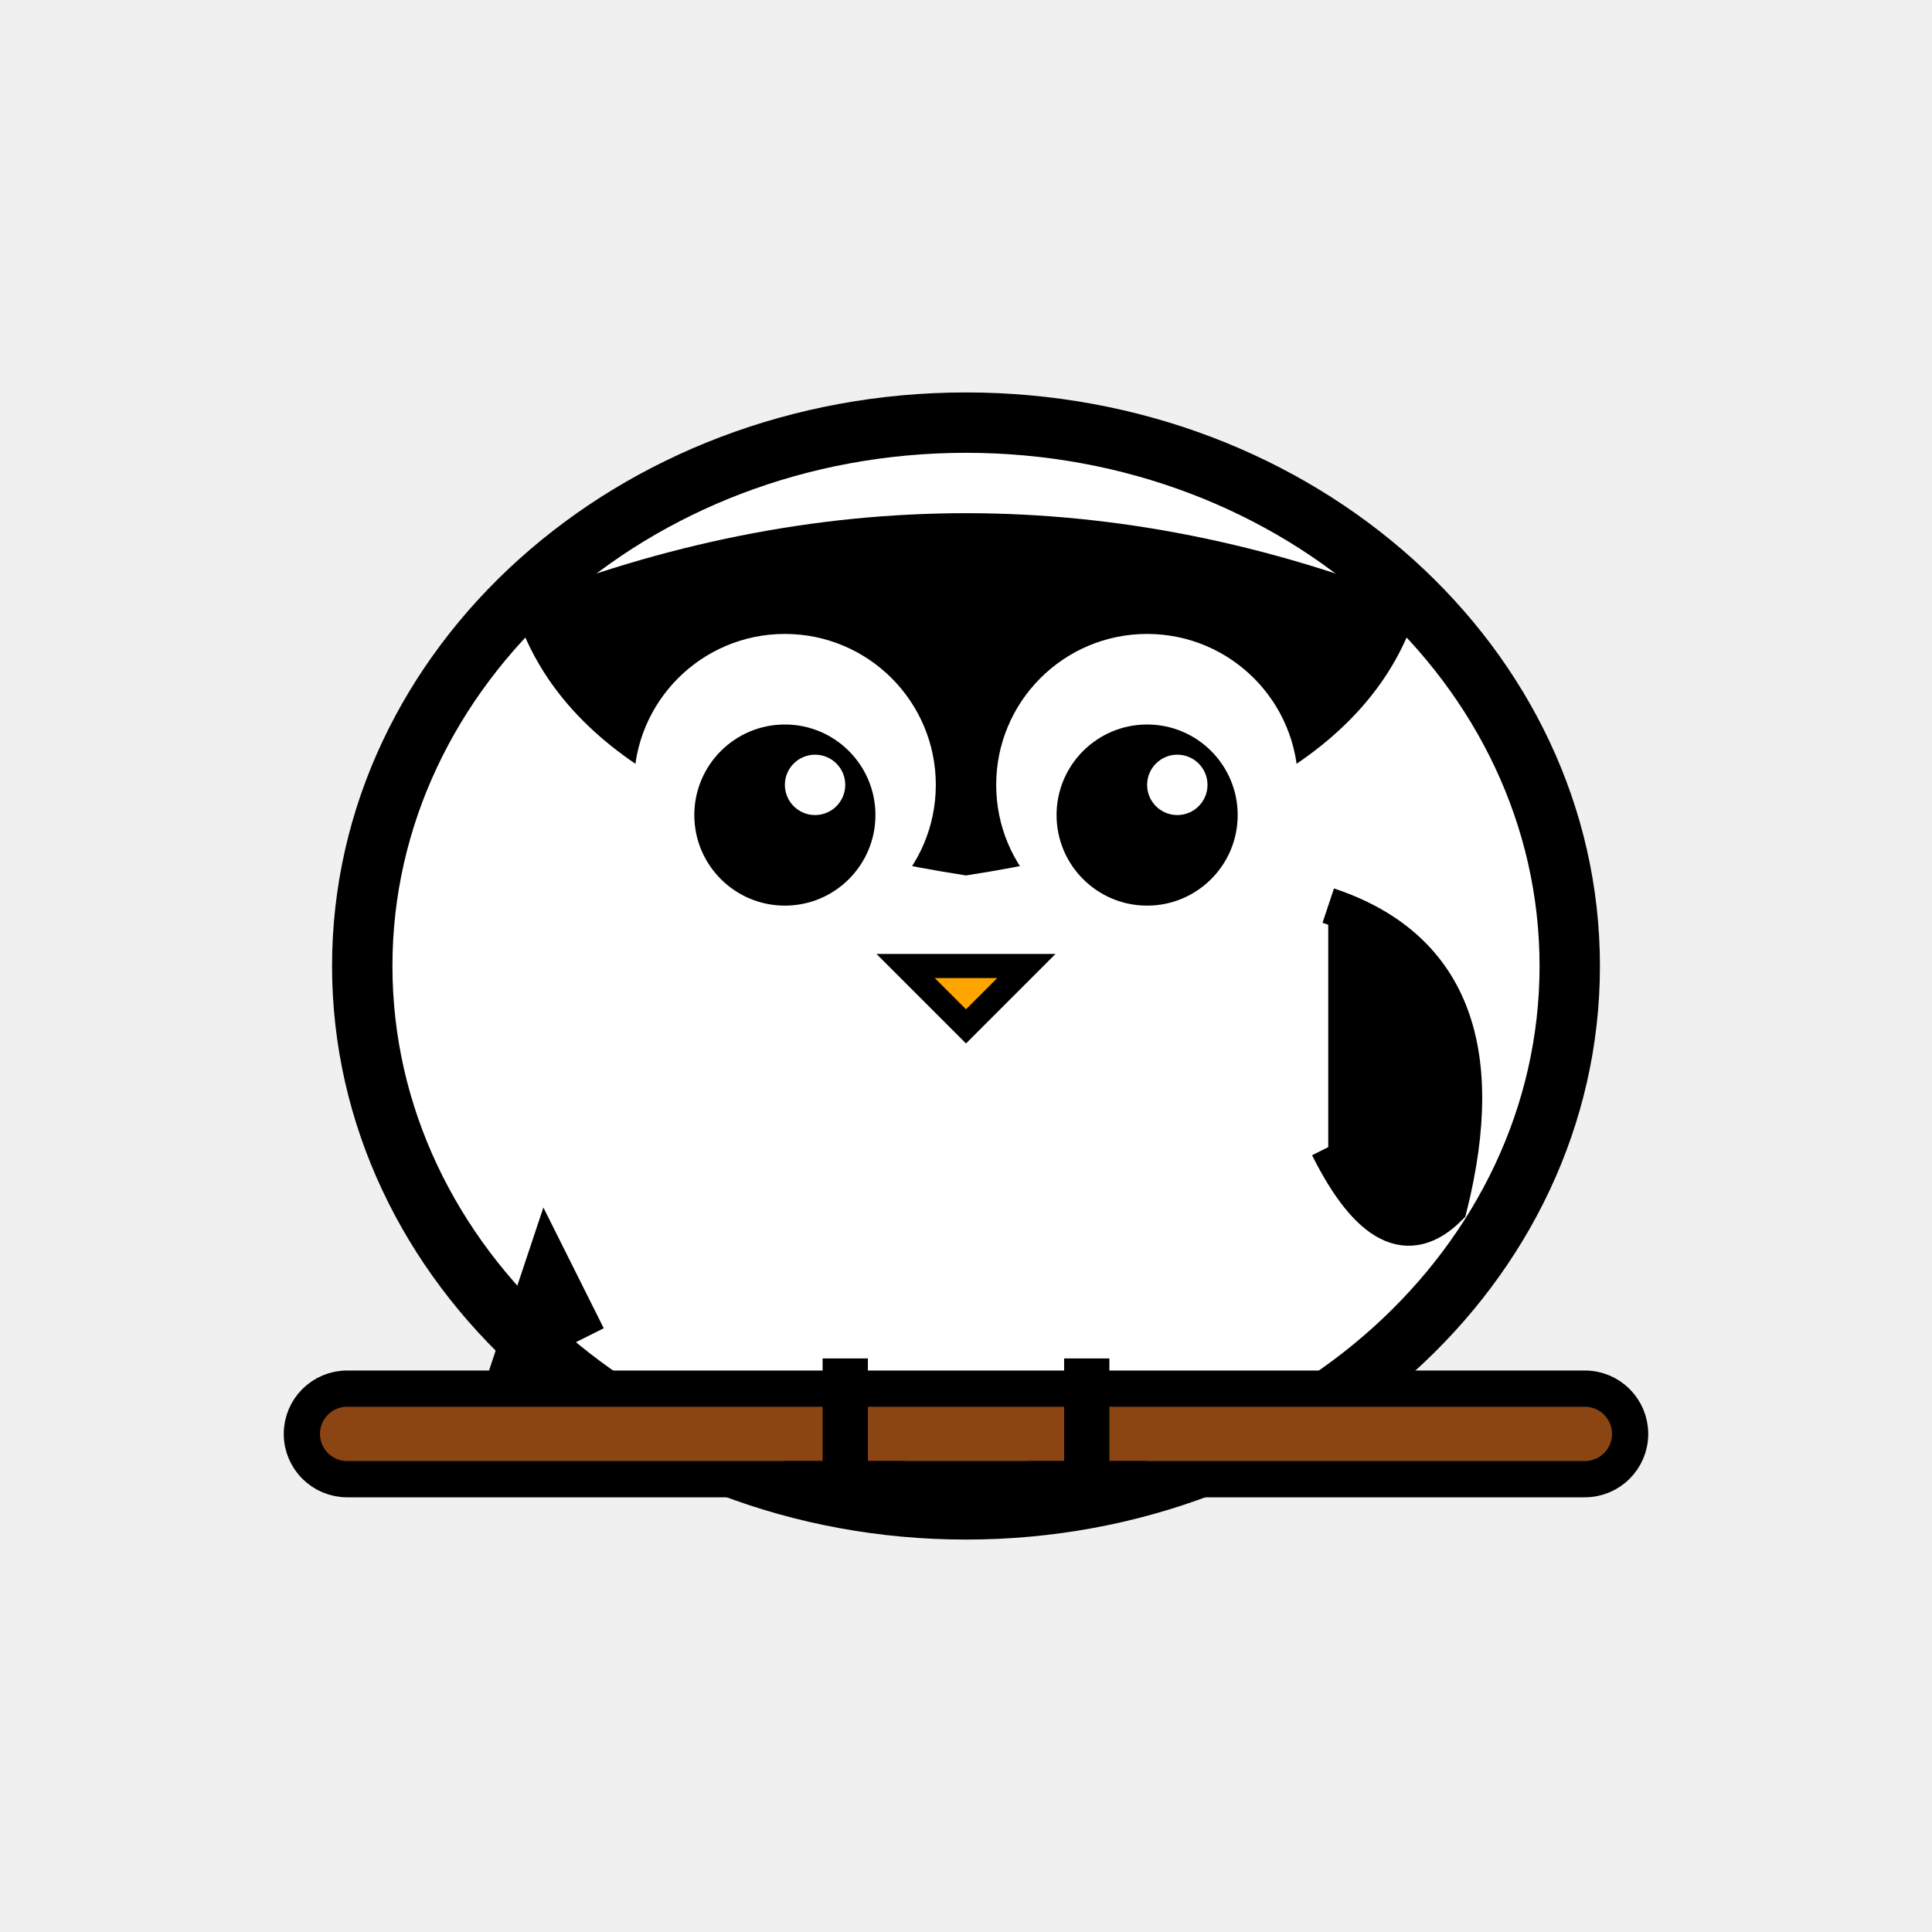
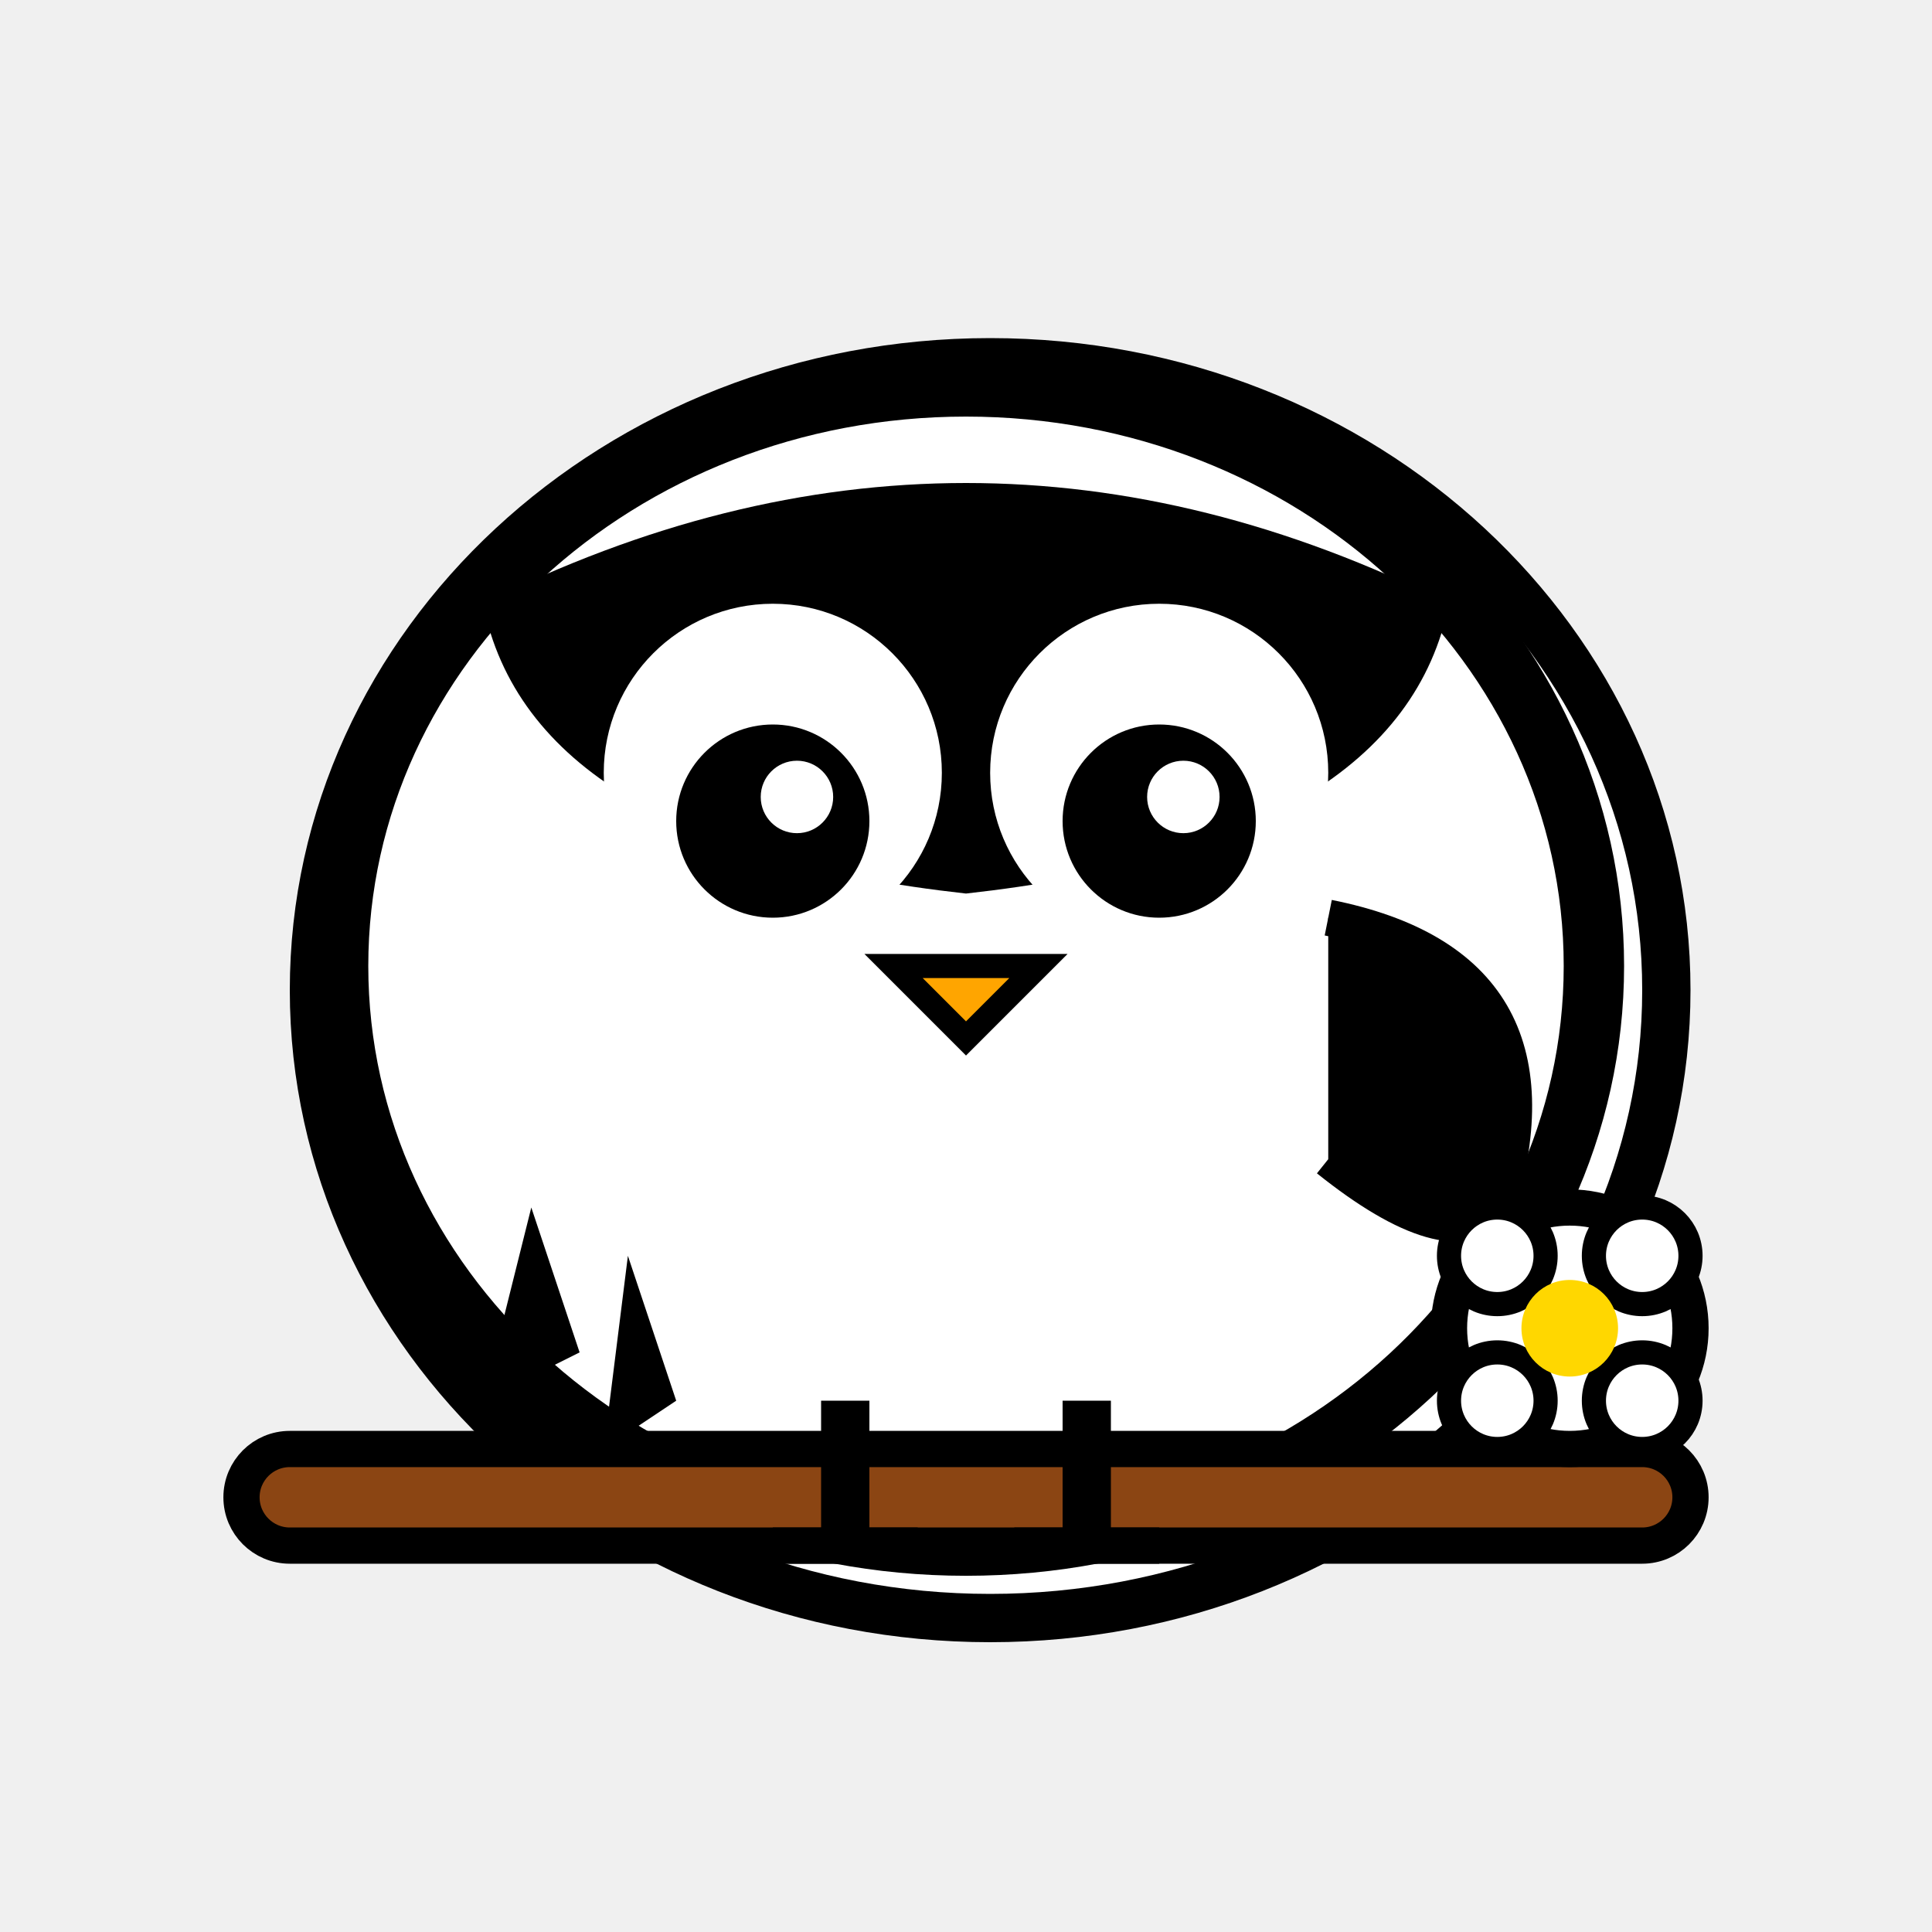
- <svg xmlns="http://www.w3.org/2000/svg" viewBox="0 0 64 64" width="64" height="64">
-   <g transform="translate(32, 32)">
-     <ellipse cx="0" cy="0" rx="20" ry="18" fill="white" stroke="black" stroke-width="2" />
-     <path d="M -15,-12 Q 0,-18 15,-12 Q 13,-5 0,-3 Q -13,-5 -15,-12" fill="black" />
-     <circle cx="-6" cy="-6" r="5" fill="white" />
-     <circle cx="6" cy="-6" r="5" fill="white" />
-     <circle cx="-6" cy="-5" r="3" fill="black" />
-     <circle cx="6" cy="-5" r="3" fill="black" />
-     <circle cx="-5" cy="-6" r="1" fill="white" />
-     <circle cx="7" cy="-6" r="1" fill="white" />
-     <path d="M -2,0 L 0,2 L 2,0 Z" fill="#FFA500" stroke="black" stroke-width="0.8" />
-     <path d="M 12,-2 Q 18,0 16,8 Q 14,10 12,6" fill="black" stroke="black" stroke-width="1.2" />
-     <path d="M -14,8 L -16,14 L -12,12 Z" fill="black" />
-     <rect x="-22" y="14" width="44" height="3" rx="1.5" fill="#8B4513" stroke="black" stroke-width="1.2" />
-     <line x1="-4" y1="13" x2="-4" y2="17" stroke="black" stroke-width="1.5" />
-     <line x1="4" y1="13" x2="4" y2="17" stroke="black" stroke-width="1.5" />
-     <line x1="-6" y1="17" x2="-2" y2="17" stroke="black" stroke-width="1.2" />
-     <line x1="2" y1="17" x2="6" y2="17" stroke="black" stroke-width="1.2" />
+ <svg xmlns="http://www.w3.org/2000/svg" viewBox="0 0 80 80" width="80" height="80">
+   <g transform="translate(40, 40)">
+     <ellipse cx="1" cy="1" rx="28" ry="26" fill="white" stroke="black" stroke-width="2" />
+     <ellipse cx="0" cy="0" rx="26" ry="24" fill="white" stroke="black" stroke-width="2.5" />
+     <ellipse cx="0" cy="8" rx="18" ry="14" fill="white" />
+     <path d="M -20,-15 Q 0,-25 20,-15 Q 18,-5 0,-3 Q -18,-5 -20,-15" fill="black" />
+     <circle cx="-8" cy="-8" r="7" fill="white" />
+     <circle cx="8" cy="-8" r="7" fill="white" />
+     <circle cx="-8" cy="-6" r="4" fill="black" />
+     <circle cx="8" cy="-6" r="4" fill="black" />
+     <circle cx="-7" cy="-7" r="1.5" fill="white" />
+     <circle cx="9" cy="-7" r="1.5" fill="white" />
+     <path d="M -3,0 L 0,3 L 3,0 Z" fill="#FFA500" stroke="black" stroke-width="1" />
+     <path d="M 15,-2 Q 25,0 22,10 Q 20,12 15,8" fill="black" stroke="black" stroke-width="1.5" />
+     <path d="M -18,10 L -20,18 L -16,16 Z" fill="black" />
+     <path d="M -14,12 L -15,20 L -12,18 Z" fill="black" />
+     <rect x="-30" y="20" width="60" height="4" rx="2" fill="#8B4513" stroke="black" stroke-width="1.5" />
+     <line x1="-5" y1="18" x2="-5" y2="24" stroke="black" stroke-width="2" />
+     <line x1="5" y1="18" x2="5" y2="24" stroke="black" stroke-width="2" />
+     <line x1="-8" y1="24" x2="-2" y2="24" stroke="black" stroke-width="1.5" />
+     <line x1="2" y1="24" x2="8" y2="24" stroke="black" stroke-width="1.5" />
+     <g transform="translate(25, 15)">
+       <circle cx="0" cy="0" r="5" fill="white" stroke="black" stroke-width="1.5" />
+       <circle cx="-3" cy="-3" r="2" fill="white" stroke="black" stroke-width="1" />
+       <circle cx="3" cy="-3" r="2" fill="white" stroke="black" stroke-width="1" />
+       <circle cx="3" cy="3" r="2" fill="white" stroke="black" stroke-width="1" />
+       <circle cx="-3" cy="3" r="2" fill="white" stroke="black" stroke-width="1" />
+       <circle cx="0" cy="0" r="2" fill="#FFD700" />
+     </g>
  </g>
</svg>
